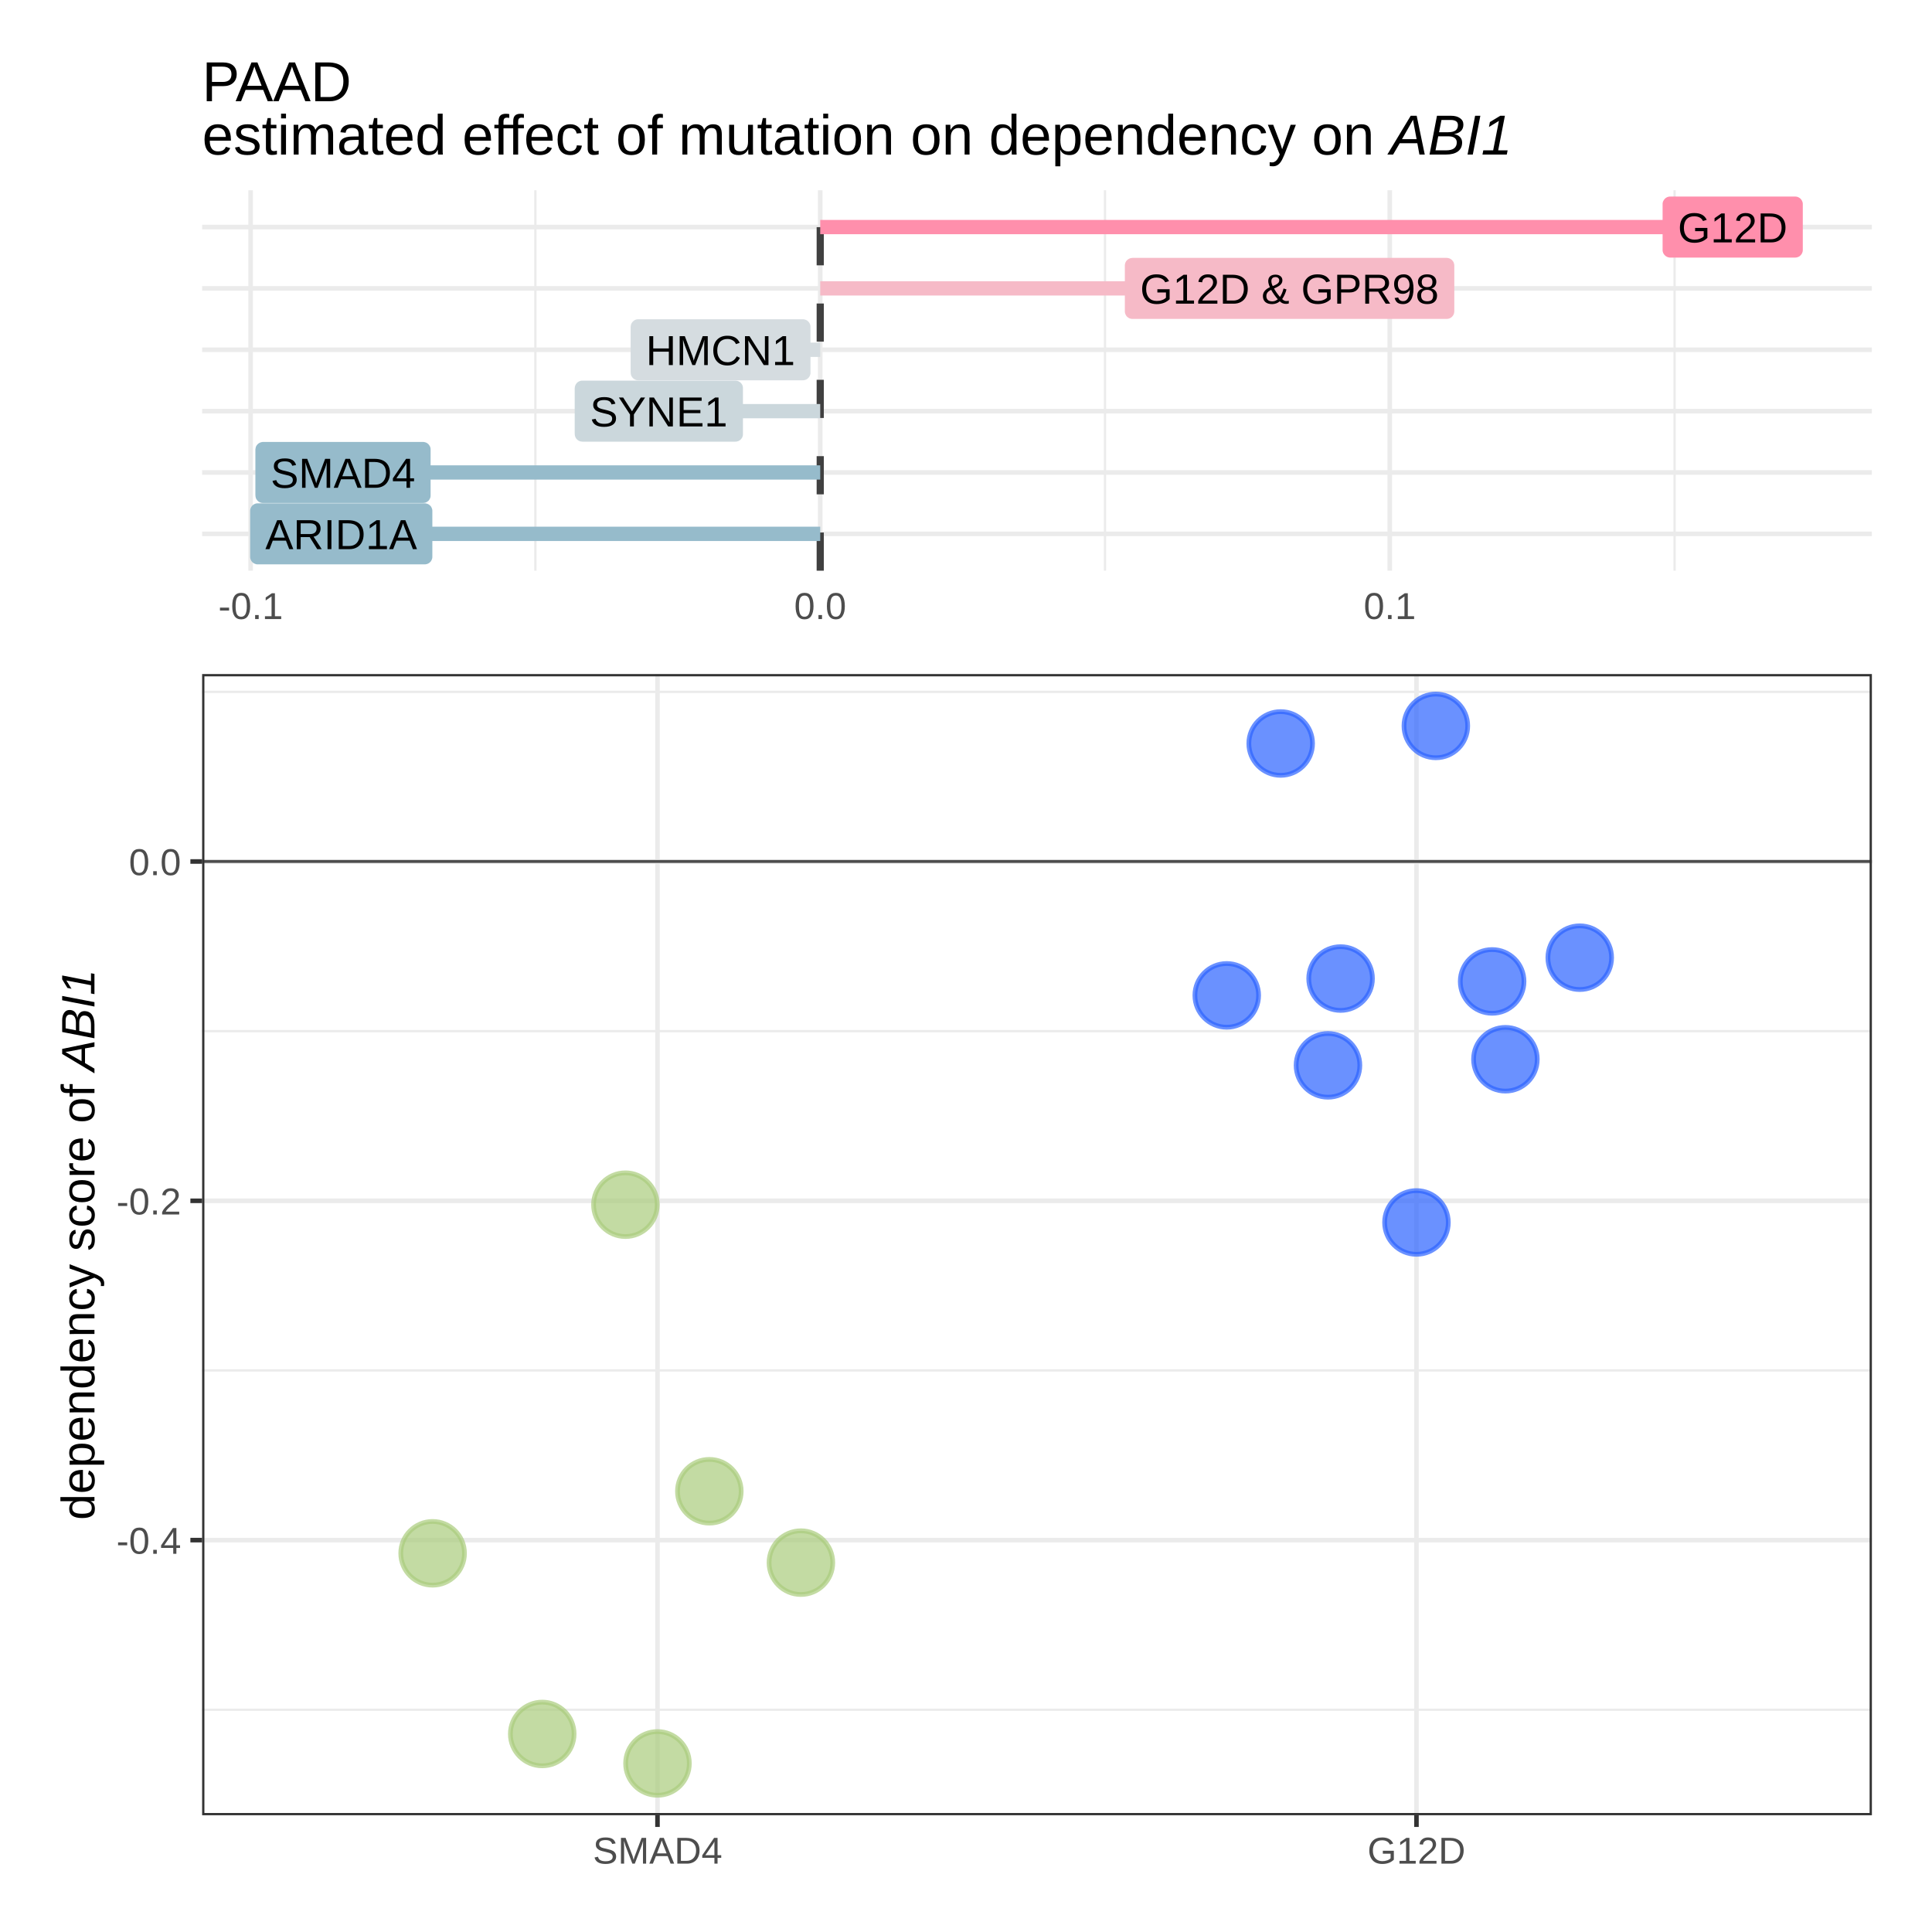
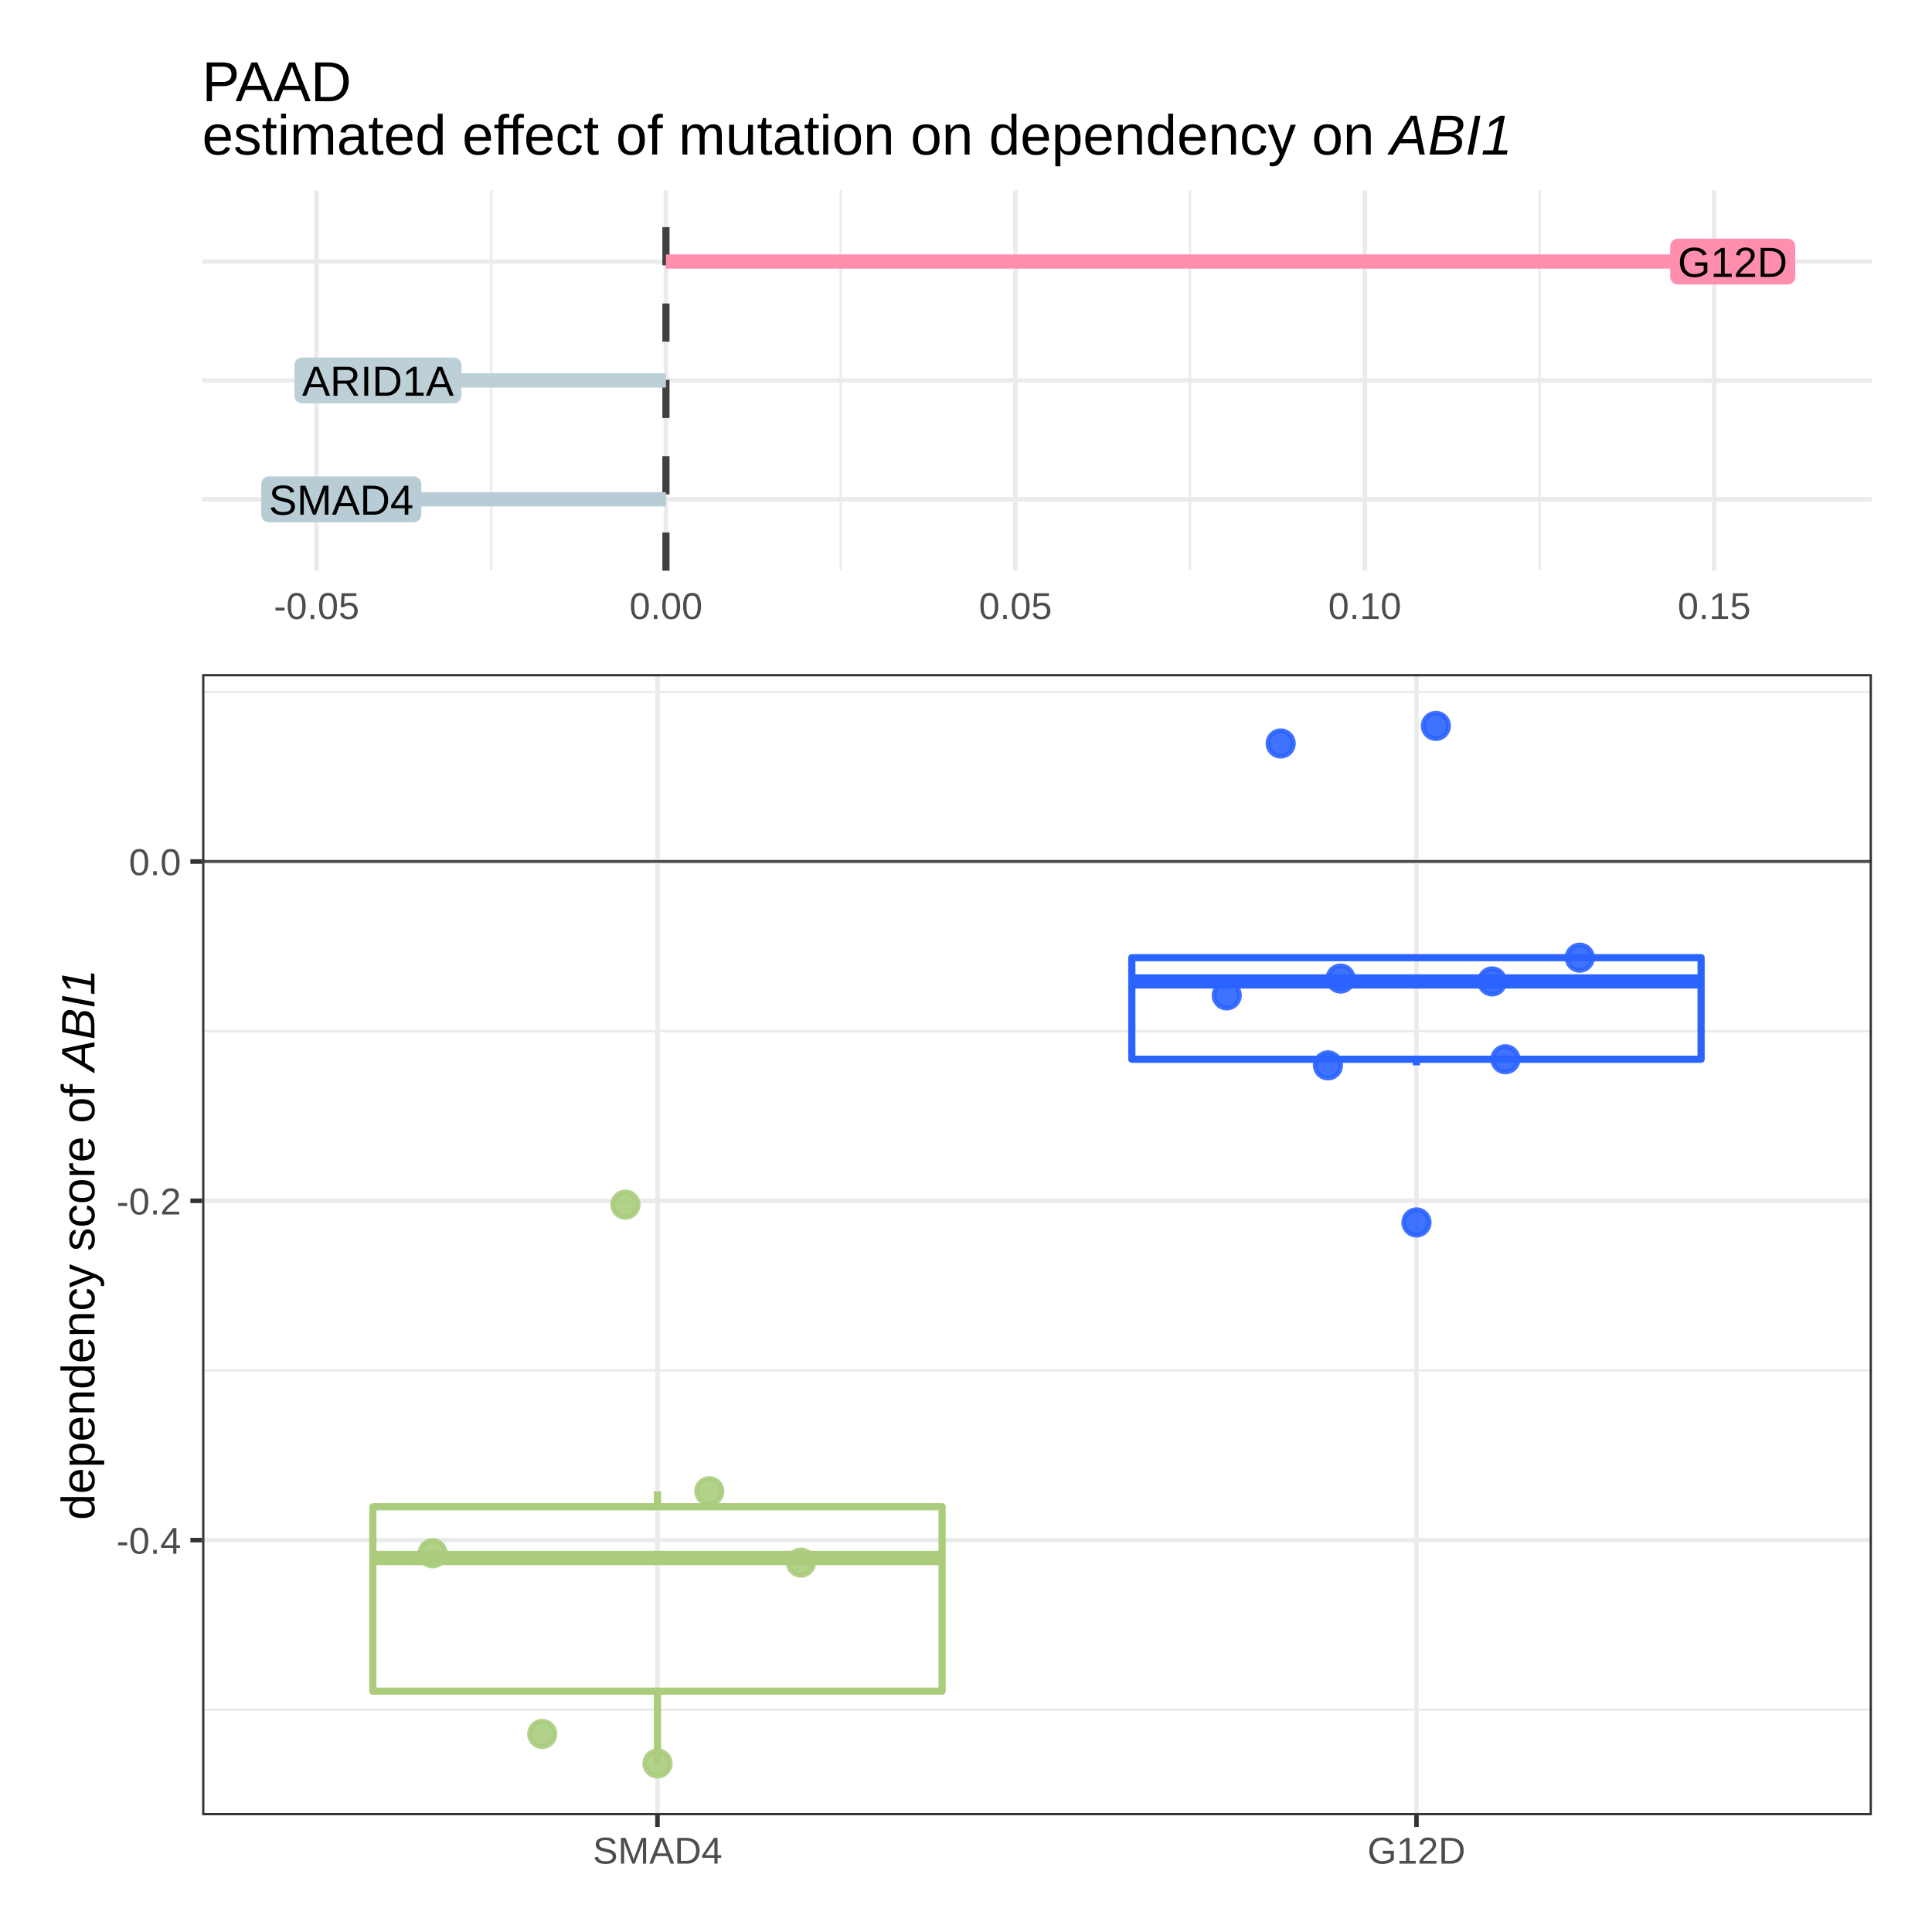
<svg xmlns="http://www.w3.org/2000/svg" viewBox="0 0 288.00 288.00">
  <defs>
    <style type="text/css">
    line, polyline, polygon, path, rect, circle {
      fill: none;
      stroke: #000000;
      stroke-linecap: round;
      stroke-linejoin: round;
      stroke-miterlimit: 10.00;
    }
  </style>
  </defs>
  <rect width="100%" height="100%" style="stroke: none; fill: #FFFFFF;" />
  <rect x="0.00" y="0.00" width="288.00" height="288.00" style="stroke-width: 1.07; stroke: #FFFFFF; fill: #FFFFFF;" />
  <defs>
    <clipPath id="cpNS40OHwyODIuNTJ8OTYuOTl8NS40OA==">
      <rect x="5.48" y="5.48" width="277.04" height="91.51" />
    </clipPath>
  </defs>
  <defs>
    <clipPath id="cpMC4wMHwyODguMDB8Mjg4LjAwfDAuMDA=">
      <rect x="0.00" y="0.00" width="288.00" height="288.00" />
    </clipPath>
  </defs>
  <defs>
    <clipPath id="cpMzAuMTN8Mjc5LjAzfDg1LjA3fDI4LjM2">
      <rect x="30.13" y="28.36" width="248.91" height="56.71" />
    </clipPath>
  </defs>
-   <polyline points="79.81,85.07 79.81,28.36 " style="stroke-width: 0.34; stroke: #EBEBEB; stroke-linecap: butt;" clip-path="url(#cpMzAuMTN8Mjc5LjAzfDg1LjA3fDI4LjM2)" />
-   <polyline points="164.72,85.07 164.72,28.36 " style="stroke-width: 0.34; stroke: #EBEBEB; stroke-linecap: butt;" clip-path="url(#cpMzAuMTN8Mjc5LjAzfDg1LjA3fDI4LjM2)" />
-   <polyline points="249.63,85.07 249.63,28.36 " style="stroke-width: 0.34; stroke: #EBEBEB; stroke-linecap: butt;" clip-path="url(#cpMzAuMTN8Mjc5LjAzfDg1LjA3fDI4LjM2)" />
-   <polyline points="30.13,79.58 279.03,79.58 " style="stroke-width: 0.68; stroke: #EBEBEB; stroke-linecap: butt;" clip-path="url(#cpMzAuMTN8Mjc5LjAzfDg1LjA3fDI4LjM2)" />
-   <polyline points="30.13,70.43 279.03,70.43 " style="stroke-width: 0.68; stroke: #EBEBEB; stroke-linecap: butt;" clip-path="url(#cpMzAuMTN8Mjc5LjAzfDg1LjA3fDI4LjM2)" />
-   <polyline points="30.13,61.29 279.03,61.29 " style="stroke-width: 0.68; stroke: #EBEBEB; stroke-linecap: butt;" clip-path="url(#cpMzAuMTN8Mjc5LjAzfDg1LjA3fDI4LjM2)" />
-   <polyline points="30.13,52.14 279.03,52.14 " style="stroke-width: 0.68; stroke: #EBEBEB; stroke-linecap: butt;" clip-path="url(#cpMzAuMTN8Mjc5LjAzfDg1LjA3fDI4LjM2)" />
-   <polyline points="30.13,42.99 279.03,42.99 " style="stroke-width: 0.68; stroke: #EBEBEB; stroke-linecap: butt;" clip-path="url(#cpMzAuMTN8Mjc5LjAzfDg1LjA3fDI4LjM2)" />
-   <polyline points="30.13,33.85 279.03,33.85 " style="stroke-width: 0.68; stroke: #EBEBEB; stroke-linecap: butt;" clip-path="url(#cpMzAuMTN8Mjc5LjAzfDg1LjA3fDI4LjM2)" />
-   <polyline points="37.36,85.07 37.36,28.36 " style="stroke-width: 0.68; stroke: #EBEBEB; stroke-linecap: butt;" clip-path="url(#cpMzAuMTN8Mjc5LjAzfDg1LjA3fDI4LjM2)" />
-   <polyline points="122.27,85.07 122.27,28.36 " style="stroke-width: 0.68; stroke: #EBEBEB; stroke-linecap: butt;" clip-path="url(#cpMzAuMTN8Mjc5LjAzfDg1LjA3fDI4LjM2)" />
-   <polyline points="207.17,85.07 207.17,28.36 " style="stroke-width: 0.68; stroke: #EBEBEB; stroke-linecap: butt;" clip-path="url(#cpMzAuMTN8Mjc5LjAzfDg1LjA3fDI4LjM2)" />
-   <line x1="122.27" y1="85.07" x2="122.27" y2="28.36" style="stroke-width: 1.07; stroke: #404040; stroke-dasharray: 5.69,5.69; stroke-linecap: butt;" clip-path="url(#cpMzAuMTN8Mjc5LjAzfDg1LjA3fDI4LjM2)" />
-   <line x1="258.29" y1="33.85" x2="122.27" y2="33.85" style="stroke-width: 2.13; stroke: #FF8FAC; stroke-linecap: butt;" clip-path="url(#cpMzAuMTN8Mjc5LjAzfDg1LjA3fDI4LjM2)" />
-   <line x1="98.21" y1="61.29" x2="122.27" y2="61.29" style="stroke-width: 2.13; stroke: #CBD7DC; stroke-linecap: butt;" clip-path="url(#cpMzAuMTN8Mjc5LjAzfDg1LjA3fDI4LjM2)" />
-   <line x1="107.42" y1="52.14" x2="122.27" y2="52.14" style="stroke-width: 2.13; stroke: #D5DCE0; stroke-linecap: butt;" clip-path="url(#cpMzAuMTN8Mjc5LjAzfDg1LjA3fDI4LjM2)" />
-   <line x1="192.23" y1="42.99" x2="122.27" y2="42.99" style="stroke-width: 2.13; stroke: #F6BAC7; stroke-linecap: butt;" clip-path="url(#cpMzAuMTN8Mjc5LjAzfDg1LjA3fDI4LjM2)" />
-   <line x1="50.87" y1="79.58" x2="122.27" y2="79.58" style="stroke-width: 2.13; stroke: #96BBCB; stroke-linecap: butt;" clip-path="url(#cpMzAuMTN8Mjc5LjAzfDg1LjA3fDI4LjM2)" />
-   <line x1="51.13" y1="70.43" x2="122.27" y2="70.43" style="stroke-width: 2.13; stroke: #96BBCB; stroke-linecap: butt;" clip-path="url(#cpMzAuMTN8Mjc5LjAzfDg1LjA3fDI4LjM2)" />
-   <polygon points="248.97,38.40 267.61,38.40 267.56,38.40 267.74,38.39 267.92,38.35 268.09,38.29 268.25,38.20 268.39,38.08 268.51,37.94 268.61,37.79 268.68,37.62 268.73,37.44 268.74,37.26 268.74,37.26 268.74,30.43 268.74,30.43 268.73,30.25 268.68,30.07 268.61,29.91 268.51,29.75 268.39,29.61 268.25,29.50 268.09,29.41 267.92,29.34 267.74,29.31 267.61,29.30 248.97,29.30 249.11,29.31 248.93,29.30 248.75,29.32 248.57,29.37 248.41,29.45 248.26,29.55 248.13,29.68 248.02,29.83 247.93,29.99 247.87,30.16 247.84,30.34 247.84,30.43 247.84,37.26 247.84,37.17 247.84,37.35 247.87,37.53 247.93,37.71 248.02,37.87 248.13,38.01 248.26,38.14 248.41,38.24 248.57,38.32 248.75,38.37 248.93,38.40 " style="stroke-width: 0.00; stroke: none; fill: #FF8FAC;" clip-path="url(#cpMzAuMTN8Mjc5LjAzfDg1LjA3fDI4LjM2)" />
+   <polyline points="73.23,85.07 73.23,28.36 " style="stroke-width: 0.34; stroke: #EBEBEB; stroke-linecap: butt;" clip-path="url(#cpMzAuMTN8Mjc5LjAzfDg1LjA3fDI4LjM2)" />
+   <polyline points="125.31,85.07 125.31,28.36 " style="stroke-width: 0.34; stroke: #EBEBEB; stroke-linecap: butt;" clip-path="url(#cpMzAuMTN8Mjc5LjAzfDg1LjA3fDI4LjM2)" />
+   <polyline points="177.40,85.07 177.40,28.36 " style="stroke-width: 0.34; stroke: #EBEBEB; stroke-linecap: butt;" clip-path="url(#cpMzAuMTN8Mjc5LjAzfDg1LjA3fDI4LjM2)" />
+   <polyline points="229.49,85.07 229.49,28.36 " style="stroke-width: 0.34; stroke: #EBEBEB; stroke-linecap: butt;" clip-path="url(#cpMzAuMTN8Mjc5LjAzfDg1LjA3fDI4LjM2)" />
+   <polyline points="30.13,74.43 279.03,74.43 " style="stroke-width: 0.68; stroke: #EBEBEB; stroke-linecap: butt;" clip-path="url(#cpMzAuMTN8Mjc5LjAzfDg1LjA3fDI4LjM2)" />
+   <polyline points="30.13,56.71 279.03,56.71 " style="stroke-width: 0.68; stroke: #EBEBEB; stroke-linecap: butt;" clip-path="url(#cpMzAuMTN8Mjc5LjAzfDg1LjA3fDI4LjM2)" />
+   <polyline points="30.13,38.99 279.03,38.99 " style="stroke-width: 0.68; stroke: #EBEBEB; stroke-linecap: butt;" clip-path="url(#cpMzAuMTN8Mjc5LjAzfDg1LjA3fDI4LjM2)" />
+   <polyline points="47.18,85.07 47.18,28.36 " style="stroke-width: 0.68; stroke: #EBEBEB; stroke-linecap: butt;" clip-path="url(#cpMzAuMTN8Mjc5LjAzfDg1LjA3fDI4LjM2)" />
+   <polyline points="99.27,85.07 99.27,28.36 " style="stroke-width: 0.68; stroke: #EBEBEB; stroke-linecap: butt;" clip-path="url(#cpMzAuMTN8Mjc5LjAzfDg1LjA3fDI4LjM2)" />
+   <polyline points="151.36,85.07 151.36,28.36 " style="stroke-width: 0.68; stroke: #EBEBEB; stroke-linecap: butt;" clip-path="url(#cpMzAuMTN8Mjc5LjAzfDg1LjA3fDI4LjM2)" />
+   <polyline points="203.45,85.07 203.45,28.36 " style="stroke-width: 0.68; stroke: #EBEBEB; stroke-linecap: butt;" clip-path="url(#cpMzAuMTN8Mjc5LjAzfDg1LjA3fDI4LjM2)" />
+   <polyline points="255.53,85.07 255.53,28.36 " style="stroke-width: 0.68; stroke: #EBEBEB; stroke-linecap: butt;" clip-path="url(#cpMzAuMTN8Mjc5LjAzfDg1LjA3fDI4LjM2)" />
+   <line x1="99.27" y1="85.07" x2="99.27" y2="28.36" style="stroke-width: 1.07; stroke: #404040; stroke-dasharray: 5.69,5.69; stroke-linecap: butt;" clip-path="url(#cpMzAuMTN8Mjc5LjAzfDg1LjA3fDI4LjM2)" />
+   <line x1="258.29" y1="38.99" x2="99.27" y2="38.99" style="stroke-width: 2.13; stroke: #FF8FAC; stroke-linecap: butt;" clip-path="url(#cpMzAuMTN8Mjc5LjAzfDg1LjA3fDI4LjM2)" />
+   <line x1="56.34" y1="56.71" x2="99.27" y2="56.71" style="stroke-width: 2.13; stroke: #BDCFD7; stroke-linecap: butt;" clip-path="url(#cpMzAuMTN8Mjc5LjAzfDg1LjA3fDI4LjM2)" />
+   <line x1="50.87" y1="74.43" x2="99.27" y2="74.43" style="stroke-width: 2.13; stroke: #B8CCD6; stroke-linecap: butt;" clip-path="url(#cpMzAuMTN8Mjc5LjAzfDg1LjA3fDI4LjM2)" />
+   <polygon points="250.11,42.41 266.47,42.41 266.43,42.41 266.61,42.40 266.79,42.36 266.96,42.30 267.12,42.21 267.26,42.09 267.38,41.95 267.48,41.80 267.55,41.63 267.59,41.46 267.61,41.27 267.61,41.27 267.61,36.71 267.61,36.71 267.59,36.53 267.55,36.35 267.48,36.18 267.38,36.03 267.26,35.89 267.12,35.78 266.96,35.69 266.79,35.62 266.61,35.59 266.47,35.58 250.11,35.58 250.25,35.59 250.06,35.58 249.88,35.60 249.71,35.65 249.54,35.73 249.39,35.83 249.26,35.96 249.15,36.10 249.07,36.27 249.01,36.44 248.98,36.62 248.97,36.71 248.97,41.27 248.98,41.18 248.98,41.36 249.01,41.54 249.07,41.72 249.15,41.88 249.26,42.03 249.39,42.15 249.54,42.26 249.71,42.33 249.88,42.38 250.06,42.41 " style="stroke-width: 0.00; stroke: none; fill: #FF8FAC;" clip-path="url(#cpMzAuMTN8Mjc5LjAzfDg1LjA3fDI4LjM2)" />
  <g clip-path="url(#cpMzAuMTN8Mjc5LjAzfDg1LjA3fDI4LjM2)">
-     <text x="250.11" y="36.13" style="font-size: 6.26px; font-family: Arial;" textLength="16.37px" lengthAdjust="spacingAndGlyphs">G12D</text>
+     <text x="250.11" y="41.27" style="font-size: 6.26px; font-family: Arial;" textLength="16.37px" lengthAdjust="spacingAndGlyphs">G12D</text>
  </g>
-   <polygon points="86.81,65.84 109.62,65.84 109.58,65.83 109.76,65.83 109.94,65.79 110.11,65.73 110.27,65.63 110.41,65.52 110.53,65.38 110.63,65.23 110.70,65.06 110.74,64.88 110.75,64.70 110.75,64.70 110.75,57.87 110.75,57.87 110.74,57.69 110.70,57.51 110.63,57.34 110.53,57.19 110.41,57.05 110.27,56.94 110.11,56.85 109.94,56.78 109.76,56.75 109.62,56.74 86.81,56.74 86.94,56.75 86.76,56.74 86.58,56.76 86.41,56.81 86.24,56.89 86.09,56.99 85.96,57.12 85.85,57.27 85.77,57.43 85.71,57.60 85.68,57.78 85.67,57.87 85.67,64.70 85.68,64.61 85.68,64.79 85.71,64.97 85.77,65.15 85.85,65.31 85.96,65.45 86.09,65.58 86.24,65.68 86.41,65.76 86.58,65.81 86.76,65.83 " style="stroke-width: 0.00; stroke: none; fill: #CBD7DC;" clip-path="url(#cpMzAuMTN8Mjc5LjAzfDg1LjA3fDI4LjM2)" />
+   <polygon points="45.03,60.13 67.66,60.13 67.61,60.13 67.80,60.12 67.97,60.08 68.15,60.02 68.30,59.93 68.44,59.81 68.57,59.68 68.66,59.52 68.73,59.35 68.78,59.18 68.79,58.99 68.79,58.99 68.79,54.43 68.79,54.43 68.78,54.25 68.73,54.07 68.66,53.91 68.57,53.75 68.44,53.61 68.30,53.50 68.15,53.41 67.97,53.34 67.80,53.31 67.66,53.30 45.03,53.30 45.16,53.31 44.98,53.30 44.80,53.32 44.63,53.37 44.46,53.45 44.31,53.55 44.18,53.68 44.07,53.83 43.98,53.99 43.93,54.16 43.90,54.34 43.89,54.43 43.89,58.99 43.90,58.90 43.90,59.09 43.93,59.27 43.98,59.44 44.07,59.60 44.18,59.75 44.31,59.87 44.46,59.98 44.63,60.05 44.80,60.11 44.98,60.13 " style="stroke-width: 0.00; stroke: none; fill: #BDCFD7;" clip-path="url(#cpMzAuMTN8Mjc5LjAzfDg1LjA3fDI4LjM2)" />
  <g clip-path="url(#cpMzAuMTN8Mjc5LjAzfDg1LjA3fDI4LjM2)">
-     <text x="87.94" y="63.57" style="font-size: 6.26px; font-family: Arial;" textLength="20.55px" lengthAdjust="spacingAndGlyphs">SYNE1</text>
+     <text x="45.03" y="58.99" style="font-size: 6.26px; font-family: Arial;" textLength="22.63px" lengthAdjust="spacingAndGlyphs">ARID1A</text>
  </g>
-   <polygon points="95.15,56.69 119.69,56.69 119.64,56.69 119.83,56.68 120.00,56.64 120.17,56.58 120.33,56.49 120.47,56.37 120.59,56.24 120.69,56.08 120.76,55.91 120.81,55.74 120.82,55.56 120.82,55.56 120.82,48.73 120.82,48.73 120.81,48.54 120.76,48.37 120.69,48.20 120.59,48.04 120.47,47.91 120.33,47.79 120.17,47.70 120.00,47.64 119.83,47.60 119.69,47.59 95.15,47.59 95.28,47.60 95.10,47.59 94.92,47.61 94.74,47.66 94.58,47.74 94.43,47.85 94.30,47.97 94.19,48.12 94.10,48.28 94.05,48.45 94.02,48.63 94.01,48.73 94.01,55.56 94.02,55.46 94.02,55.65 94.05,55.83 94.10,56.00 94.19,56.16 94.30,56.31 94.43,56.43 94.58,56.54 94.74,56.62 94.92,56.67 95.10,56.69 " style="stroke-width: 0.00; stroke: none; fill: #D5DCE0;" clip-path="url(#cpMzAuMTN8Mjc5LjAzfDg1LjA3fDI4LjM2)" />
+   <polygon points="40.08,77.85 61.66,77.85 61.62,77.85 61.80,77.84 61.98,77.80 62.15,77.74 62.31,77.65 62.45,77.53 62.57,77.40 62.67,77.24 62.74,77.07 62.78,76.90 62.80,76.72 62.80,76.72 62.80,72.15 62.80,72.15 62.78,71.97 62.74,71.79 62.67,71.63 62.57,71.47 62.45,71.34 62.31,71.22 62.15,71.13 61.98,71.06 61.80,71.03 61.66,71.02 40.08,71.02 40.21,71.03 40.03,71.02 39.85,71.04 39.67,71.09 39.51,71.17 39.36,71.27 39.23,71.40 39.12,71.55 39.03,71.71 38.98,71.88 38.95,72.06 38.94,72.15 38.94,76.72 38.95,76.62 38.95,76.81 38.98,76.99 39.03,77.16 39.12,77.32 39.23,77.47 39.36,77.59 39.51,77.70 39.67,77.78 39.85,77.83 40.03,77.85 " style="stroke-width: 0.00; stroke: none; fill: #B8CCD6;" clip-path="url(#cpMzAuMTN8Mjc5LjAzfDg1LjA3fDI4LjM2)" />
  <g clip-path="url(#cpMzAuMTN8Mjc5LjAzfDg1LjA3fDI4LjM2)">
-     <text x="96.28" y="54.42" style="font-size: 6.26px; font-family: Arial;" textLength="22.27px" lengthAdjust="spacingAndGlyphs">HMCN1</text>
-   </g>
-   <polygon points="168.81,47.54 215.65,47.54 215.61,47.54 215.79,47.53 215.97,47.50 216.14,47.43 216.30,47.34 216.44,47.23 216.56,47.09 216.66,46.94 216.73,46.77 216.77,46.59 216.79,46.41 216.79,46.41 216.79,39.58 216.79,39.58 216.77,39.40 216.73,39.22 216.66,39.05 216.56,38.90 216.44,38.76 216.30,38.65 216.14,38.55 215.97,38.49 215.79,38.45 215.65,38.44 168.81,38.44 168.95,38.45 168.77,38.45 168.59,38.47 168.41,38.52 168.25,38.60 168.10,38.70 167.96,38.83 167.85,38.97 167.77,39.13 167.71,39.31 167.68,39.49 167.68,39.58 167.68,46.41 167.68,46.32 167.68,46.50 167.71,46.68 167.77,46.85 167.85,47.01 167.96,47.16 168.10,47.29 168.25,47.39 168.41,47.47 168.59,47.52 168.77,47.54 " style="stroke-width: 0.00; stroke: none; fill: #F6BAC7;" clip-path="url(#cpMzAuMTN8Mjc5LjAzfDg1LjA3fDI4LjM2)" />
-   <g clip-path="url(#cpMzAuMTN8Mjc5LjAzfDg1LjA3fDI4LjM2)">
-     <text x="169.95" y="45.27" style="font-size: 6.26px; font-family: Arial;" textLength="44.57px" lengthAdjust="spacingAndGlyphs">G12D &amp; GPR98</text>
-   </g>
-   <polygon points="38.42,84.13 63.32,84.13 63.27,84.13 63.46,84.12 63.63,84.08 63.80,84.02 63.96,83.93 64.10,83.81 64.23,83.68 64.32,83.52 64.39,83.35 64.44,83.18 64.45,82.99 64.45,82.99 64.45,76.16 64.45,76.16 64.44,75.98 64.39,75.81 64.32,75.64 64.23,75.48 64.10,75.35 63.96,75.23 63.80,75.14 63.63,75.08 63.46,75.04 63.32,75.03 38.42,75.03 38.56,75.04 38.37,75.03 38.19,75.05 38.02,75.10 37.85,75.18 37.70,75.29 37.57,75.41 37.46,75.56 37.38,75.72 37.32,75.89 37.29,76.07 37.29,76.16 37.29,82.99 37.29,82.90 37.29,83.09 37.32,83.27 37.38,83.44 37.46,83.60 37.57,83.75 37.70,83.87 37.85,83.98 38.02,84.05 38.19,84.11 38.37,84.13 " style="stroke-width: 0.00; stroke: none; fill: #96BBCB;" clip-path="url(#cpMzAuMTN8Mjc5LjAzfDg1LjA3fDI4LjM2)" />
-   <g clip-path="url(#cpMzAuMTN8Mjc5LjAzfDg1LjA3fDI4LjM2)">
-     <text x="39.55" y="81.86" style="font-size: 6.26px; font-family: Arial;" textLength="22.63px" lengthAdjust="spacingAndGlyphs">ARID1A</text>
-   </g>
-   <polygon points="39.21,74.98 63.06,74.98 63.01,74.98 63.20,74.97 63.38,74.94 63.55,74.87 63.70,74.78 63.85,74.67 63.97,74.53 64.06,74.37 64.14,74.21 64.18,74.03 64.19,73.85 64.19,73.85 64.19,67.02 64.19,67.02 64.18,66.84 64.14,66.66 64.06,66.49 63.97,66.34 63.85,66.20 63.70,66.08 63.55,65.99 63.38,65.93 63.20,65.89 63.06,65.88 39.21,65.88 39.34,65.89 39.16,65.88 38.98,65.91 38.81,65.96 38.64,66.04 38.49,66.14 38.36,66.27 38.25,66.41 38.16,66.57 38.11,66.75 38.08,66.93 38.07,67.02 38.07,73.85 38.08,73.76 38.08,73.94 38.11,74.12 38.16,74.29 38.25,74.45 38.36,74.60 38.49,74.73 38.64,74.83 38.81,74.91 38.98,74.96 39.16,74.98 " style="stroke-width: 0.00; stroke: none; fill: #96BBCB;" clip-path="url(#cpMzAuMTN8Mjc5LjAzfDg1LjA3fDI4LjM2)" />
-   <g clip-path="url(#cpMzAuMTN8Mjc5LjAzfDg1LjA3fDI4LjM2)">
-     <text x="40.34" y="72.71" style="font-size: 6.26px; font-family: Arial;" textLength="21.59px" lengthAdjust="spacingAndGlyphs">SMAD4</text>
+     <text x="40.08" y="76.72" style="font-size: 6.26px; font-family: Arial;" textLength="21.59px" lengthAdjust="spacingAndGlyphs">SMAD4</text>
  </g>
  <defs>
    <clipPath id="cpMC4wMHwyODguMDB8Mjg4LjAwfDAuMDA=">
      <rect x="0.00" y="0.00" width="288.00" height="288.00" />
    </clipPath>
  </defs>
  <g clip-path="url(#cpMC4wMHwyODguMDB8Mjg4LjAwfDAuMDA=)">
-     <text x="32.54" y="92.28" style="font-size: 5.60px; fill: #4D4D4D; font-family: Arial;" textLength="9.64px" lengthAdjust="spacingAndGlyphs">-0.1</text>
+     <text x="40.81" y="92.28" style="font-size: 5.60px; fill: #4D4D4D; font-family: Arial;" textLength="12.75px" lengthAdjust="spacingAndGlyphs">-0.05</text>
  </g>
  <g clip-path="url(#cpMC4wMHwyODguMDB8Mjg4LjAwfDAuMDA=)">
-     <text x="118.38" y="92.28" style="font-size: 5.60px; fill: #4D4D4D; font-family: Arial;" textLength="7.78px" lengthAdjust="spacingAndGlyphs">0.0</text>
+     <text x="93.83" y="92.28" style="font-size: 5.60px; fill: #4D4D4D; font-family: Arial;" textLength="10.89px" lengthAdjust="spacingAndGlyphs">0.00</text>
  </g>
  <g clip-path="url(#cpMC4wMHwyODguMDB8Mjg4LjAwfDAuMDA=)">
-     <text x="203.28" y="92.28" style="font-size: 5.60px; fill: #4D4D4D; font-family: Arial;" textLength="7.78px" lengthAdjust="spacingAndGlyphs">0.1</text>
+     <text x="145.92" y="92.28" style="font-size: 5.60px; fill: #4D4D4D; font-family: Arial;" textLength="10.89px" lengthAdjust="spacingAndGlyphs">0.05</text>
+   </g>
+   <g clip-path="url(#cpMC4wMHwyODguMDB8Mjg4LjAwfDAuMDA=)">
+     <text x="198.00" y="92.28" style="font-size: 5.60px; fill: #4D4D4D; font-family: Arial;" textLength="10.89px" lengthAdjust="spacingAndGlyphs">0.10</text>
+   </g>
+   <g clip-path="url(#cpMC4wMHwyODguMDB8Mjg4LjAwfDAuMDA=)">
+     <text x="250.09" y="92.28" style="font-size: 5.60px; fill: #4D4D4D; font-family: Arial;" textLength="10.89px" lengthAdjust="spacingAndGlyphs">0.15</text>
  </g>
  <g clip-path="url(#cpMC4wMHwyODguMDB8Mjg4LjAwfDAuMDA=)">
    <text x="30.13" y="15.09" style="font-size: 8.40px; font-family: Arial;" textLength="22.89px" lengthAdjust="spacingAndGlyphs">PAAD</text>
  </g>
  <g clip-path="url(#cpMC4wMHwyODguMDB8Mjg4LjAwfDAuMDA=)">
    <text x="30.13" y="23.04" style="font-size: 8.40px; font-family: Arial;" textLength="36.44px" lengthAdjust="spacingAndGlyphs">estimated</text>
  </g>
  <g clip-path="url(#cpMC4wMHwyODguMDB8Mjg4LjAwfDAuMDA=)">
    <text x="68.90" y="23.04" style="font-size: 8.40px; font-family: Arial;" textLength="20.56px" lengthAdjust="spacingAndGlyphs">effect</text>
  </g>
  <g clip-path="url(#cpMC4wMHwyODguMDB8Mjg4LjAwfDAuMDA=)">
    <text x="91.80" y="23.04" style="font-size: 8.40px; font-family: Arial;" textLength="7.01px" lengthAdjust="spacingAndGlyphs">of</text>
  </g>
  <g clip-path="url(#cpMC4wMHwyODguMDB8Mjg4LjAwfDAuMDA=)">
    <text x="101.15" y="23.04" style="font-size: 8.40px; font-family: Arial;" textLength="32.24px" lengthAdjust="spacingAndGlyphs">mutation</text>
  </g>
  <g clip-path="url(#cpMC4wMHwyODguMDB8Mjg4LjAwfDAuMDA=)">
    <text x="135.73" y="23.04" style="font-size: 8.40px; font-family: Arial;" textLength="9.35px" lengthAdjust="spacingAndGlyphs">on</text>
  </g>
  <g clip-path="url(#cpMC4wMHwyODguMDB8Mjg4LjAwfDAuMDA=)">
    <text x="147.41" y="23.04" style="font-size: 8.40px; font-family: Arial;" textLength="45.80px" lengthAdjust="spacingAndGlyphs">dependency</text>
  </g>
  <g clip-path="url(#cpMC4wMHwyODguMDB8Mjg4LjAwfDAuMDA=)">
    <text x="195.54" y="23.04" style="font-size: 8.40px; font-family: Arial;" textLength="9.35px" lengthAdjust="spacingAndGlyphs">on</text>
  </g>
  <g clip-path="url(#cpMC4wMHwyODguMDB8Mjg4LjAwfDAuMDA=)">
    <text x="207.23" y="23.04" style="font-size: 8.40px; font-style: italic; font-family: Arial;" textLength="18.22px" lengthAdjust="spacingAndGlyphs">ABI1</text>
  </g>
  <defs>
    <clipPath id="cpNS40OHwyODIuNTJ8MjgyLjUyfDk2Ljk5">
      <rect x="5.48" y="96.99" width="277.04" height="185.53" />
    </clipPath>
  </defs>
  <rect x="5.48" y="96.99" width="277.04" height="185.53" style="stroke-width: 0.68; stroke: #FFFFFF; fill: #FFFFFF;" clip-path="url(#cpNS40OHwyODIuNTJ8MjgyLjUyfDk2Ljk5)" />
  <defs>
    <clipPath id="cpMC4wMHwyODguMDB8Mjg4LjAwfDAuMDA=">
      <rect x="0.00" y="0.00" width="288.00" height="288.00" />
    </clipPath>
  </defs>
  <defs>
    <clipPath id="cpMzAuMTN8Mjc5LjAzfDI3MC42MHwxMDAuNDg=">
      <rect x="30.13" y="100.48" width="248.91" height="170.12" />
    </clipPath>
  </defs>
  <rect x="30.13" y="100.48" width="248.91" height="170.12" style="stroke-width: 0.68; stroke: none; fill: #FFFFFF;" clip-path="url(#cpMzAuMTN8Mjc5LjAzfDI3MC42MHwxMDAuNDg=)" />
  <polyline points="30.13,254.87 279.03,254.87 " style="stroke-width: 0.34; stroke: #EBEBEB; stroke-linecap: butt;" clip-path="url(#cpMzAuMTN8Mjc5LjAzfDI3MC42MHwxMDAuNDg=)" />
  <polyline points="30.13,204.29 279.03,204.29 " style="stroke-width: 0.34; stroke: #EBEBEB; stroke-linecap: butt;" clip-path="url(#cpMzAuMTN8Mjc5LjAzfDI3MC42MHwxMDAuNDg=)" />
  <polyline points="30.13,153.71 279.03,153.71 " style="stroke-width: 0.34; stroke: #EBEBEB; stroke-linecap: butt;" clip-path="url(#cpMzAuMTN8Mjc5LjAzfDI3MC42MHwxMDAuNDg=)" />
  <polyline points="30.13,103.13 279.03,103.13 " style="stroke-width: 0.34; stroke: #EBEBEB; stroke-linecap: butt;" clip-path="url(#cpMzAuMTN8Mjc5LjAzfDI3MC42MHwxMDAuNDg=)" />
  <polyline points="30.13,229.58 279.03,229.58 " style="stroke-width: 0.68; stroke: #EBEBEB; stroke-linecap: butt;" clip-path="url(#cpMzAuMTN8Mjc5LjAzfDI3MC42MHwxMDAuNDg=)" />
  <polyline points="30.13,179.00 279.03,179.00 " style="stroke-width: 0.68; stroke: #EBEBEB; stroke-linecap: butt;" clip-path="url(#cpMzAuMTN8Mjc5LjAzfDI3MC42MHwxMDAuNDg=)" />
  <polyline points="30.13,128.42 279.03,128.42 " style="stroke-width: 0.68; stroke: #EBEBEB; stroke-linecap: butt;" clip-path="url(#cpMzAuMTN8Mjc5LjAzfDI3MC42MHwxMDAuNDg=)" />
  <polyline points="98.01,270.60 98.01,100.48 " style="stroke-width: 0.68; stroke: #EBEBEB; stroke-linecap: butt;" clip-path="url(#cpMzAuMTN8Mjc5LjAzfDI3MC42MHwxMDAuNDg=)" />
  <polyline points="211.15,270.60 211.15,100.48 " style="stroke-width: 0.68; stroke: #EBEBEB; stroke-linecap: butt;" clip-path="url(#cpMzAuMTN8Mjc5LjAzfDI3MC42MHwxMDAuNDg=)" />
  <line x1="30.13" y1="128.42" x2="279.03" y2="128.42" style="stroke-width: 0.43; stroke: #4D4D4D; stroke-linecap: butt;" clip-path="url(#cpMzAuMTN8Mjc5LjAzfDI3MC42MHwxMDAuNDg=)" />
-   <circle cx="211.15" cy="182.23" r="3.56pt" style="stroke-width: 0.71; stroke: #2B63FF; stroke-opacity: 0.70; fill: #2B63FF; fill-opacity: 0.70;" clip-path="url(#cpMzAuMTN8Mjc5LjAzfDI3MC42MHwxMDAuNDg=)" />
-   <circle cx="190.91" cy="110.83" r="3.56pt" style="stroke-width: 0.71; stroke: #2B63FF; stroke-opacity: 0.70; fill: #2B63FF; fill-opacity: 0.70;" clip-path="url(#cpMzAuMTN8Mjc5LjAzfDI3MC42MHwxMDAuNDg=)" />
-   <circle cx="197.96" cy="158.81" r="3.56pt" style="stroke-width: 0.71; stroke: #2B63FF; stroke-opacity: 0.70; fill: #2B63FF; fill-opacity: 0.70;" clip-path="url(#cpMzAuMTN8Mjc5LjAzfDI3MC42MHwxMDAuNDg=)" />
-   <circle cx="98.01" cy="262.87" r="3.56pt" style="stroke-width: 0.71; stroke: #AACC7C; stroke-opacity: 0.70; fill: #AACC7C; fill-opacity: 0.70;" clip-path="url(#cpMzAuMTN8Mjc5LjAzfDI3MC42MHwxMDAuNDg=)" />
-   <circle cx="182.87" cy="148.38" r="3.56pt" style="stroke-width: 0.71; stroke: #2B63FF; stroke-opacity: 0.70; fill: #2B63FF; fill-opacity: 0.70;" clip-path="url(#cpMzAuMTN8Mjc5LjAzfDI3MC42MHwxMDAuNDg=)" />
-   <circle cx="105.74" cy="222.30" r="3.56pt" style="stroke-width: 0.71; stroke: #AACC7C; stroke-opacity: 0.70; fill: #AACC7C; fill-opacity: 0.70;" clip-path="url(#cpMzAuMTN8Mjc5LjAzfDI3MC42MHwxMDAuNDg=)" />
-   <circle cx="80.83" cy="258.48" r="3.56pt" style="stroke-width: 0.71; stroke: #AACC7C; stroke-opacity: 0.70; fill: #AACC7C; fill-opacity: 0.70;" clip-path="url(#cpMzAuMTN8Mjc5LjAzfDI3MC42MHwxMDAuNDg=)" />
-   <circle cx="199.84" cy="145.87" r="3.56pt" style="stroke-width: 0.71; stroke: #2B63FF; stroke-opacity: 0.70; fill: #2B63FF; fill-opacity: 0.70;" clip-path="url(#cpMzAuMTN8Mjc5LjAzfDI3MC42MHwxMDAuNDg=)" />
-   <circle cx="93.23" cy="179.58" r="3.56pt" style="stroke-width: 0.71; stroke: #AACC7C; stroke-opacity: 0.70; fill: #AACC7C; fill-opacity: 0.70;" clip-path="url(#cpMzAuMTN8Mjc5LjAzfDI3MC42MHwxMDAuNDg=)" />
-   <circle cx="224.41" cy="157.90" r="3.56pt" style="stroke-width: 0.71; stroke: #2B63FF; stroke-opacity: 0.70; fill: #2B63FF; fill-opacity: 0.70;" clip-path="url(#cpMzAuMTN8Mjc5LjAzfDI3MC42MHwxMDAuNDg=)" />
-   <circle cx="119.39" cy="232.94" r="3.56pt" style="stroke-width: 0.71; stroke: #AACC7C; stroke-opacity: 0.70; fill: #AACC7C; fill-opacity: 0.70;" clip-path="url(#cpMzAuMTN8Mjc5LjAzfDI3MC42MHwxMDAuNDg=)" />
-   <circle cx="214.04" cy="108.21" r="3.56pt" style="stroke-width: 0.71; stroke: #2B63FF; stroke-opacity: 0.70; fill: #2B63FF; fill-opacity: 0.70;" clip-path="url(#cpMzAuMTN8Mjc5LjAzfDI3MC42MHwxMDAuNDg=)" />
-   <circle cx="222.43" cy="146.30" r="3.56pt" style="stroke-width: 0.71; stroke: #2B63FF; stroke-opacity: 0.70; fill: #2B63FF; fill-opacity: 0.70;" clip-path="url(#cpMzAuMTN8Mjc5LjAzfDI3MC42MHwxMDAuNDg=)" />
-   <circle cx="235.49" cy="142.76" r="3.56pt" style="stroke-width: 0.71; stroke: #2B63FF; stroke-opacity: 0.70; fill: #2B63FF; fill-opacity: 0.70;" clip-path="url(#cpMzAuMTN8Mjc5LjAzfDI3MC42MHwxMDAuNDg=)" />
-   <circle cx="64.49" cy="231.55" r="3.56pt" style="stroke-width: 0.71; stroke: #AACC7C; stroke-opacity: 0.70; fill: #AACC7C; fill-opacity: 0.70;" clip-path="url(#cpMzAuMTN8Mjc5LjAzfDI3MC42MHwxMDAuNDg=)" />
+   <line x1="98.01" y1="224.61" x2="98.01" y2="222.30" style="stroke-width: 1.07; stroke: #AACC7C; stroke-linecap: butt;" clip-path="url(#cpMzAuMTN8Mjc5LjAzfDI3MC42MHwxMDAuNDg=)" />
+   <line x1="98.01" y1="252.10" x2="98.01" y2="262.87" style="stroke-width: 1.07; stroke: #AACC7C; stroke-linecap: butt;" clip-path="url(#cpMzAuMTN8Mjc5LjAzfDI3MC42MHwxMDAuNDg=)" />
+   <polyline points="55.58,224.61 55.58,252.10 140.44,252.10 140.44,224.61 55.58,224.61 55.58,224.61 " style="stroke-width: 1.07; stroke: #AACC7C;" clip-path="url(#cpMzAuMTN8Mjc5LjAzfDI3MC42MHwxMDAuNDg=)" />
+   <line x1="55.58" y1="232.25" x2="140.44" y2="232.25" style="stroke-width: 2.13; stroke: #AACC7C; stroke-linecap: butt;" clip-path="url(#cpMzAuMTN8Mjc5LjAzfDI3MC42MHwxMDAuNDg=)" />
+   <line x1="211.15" y1="142.76" x2="211.15" y2="142.76" style="stroke-width: 1.07; stroke: #2B63FF; stroke-linecap: butt;" clip-path="url(#cpMzAuMTN8Mjc5LjAzfDI3MC42MHwxMDAuNDg=)" />
+   <line x1="211.15" y1="157.90" x2="211.15" y2="158.81" style="stroke-width: 1.07; stroke: #2B63FF; stroke-linecap: butt;" clip-path="url(#cpMzAuMTN8Mjc5LjAzfDI3MC42MHwxMDAuNDg=)" />
+   <polyline points="168.72,142.76 168.72,157.90 253.58,157.90 253.58,142.76 168.72,142.76 168.72,142.76 " style="stroke-width: 1.07; stroke: #2B63FF;" clip-path="url(#cpMzAuMTN8Mjc5LjAzfDI3MC42MHwxMDAuNDg=)" />
+   <line x1="168.72" y1="146.30" x2="253.58" y2="146.30" style="stroke-width: 2.13; stroke: #2B63FF; stroke-linecap: butt;" clip-path="url(#cpMzAuMTN8Mjc5LjAzfDI3MC42MHwxMDAuNDg=)" />
+   <circle cx="211.15" cy="182.23" r="1.42pt" style="stroke-width: 0.71; stroke: #2B63FF; stroke-opacity: 0.90; fill: #2B63FF; fill-opacity: 0.90;" clip-path="url(#cpMzAuMTN8Mjc5LjAzfDI3MC42MHwxMDAuNDg=)" />
+   <circle cx="190.91" cy="110.83" r="1.42pt" style="stroke-width: 0.71; stroke: #2B63FF; stroke-opacity: 0.90; fill: #2B63FF; fill-opacity: 0.90;" clip-path="url(#cpMzAuMTN8Mjc5LjAzfDI3MC42MHwxMDAuNDg=)" />
+   <circle cx="197.96" cy="158.81" r="1.42pt" style="stroke-width: 0.71; stroke: #2B63FF; stroke-opacity: 0.90; fill: #2B63FF; fill-opacity: 0.90;" clip-path="url(#cpMzAuMTN8Mjc5LjAzfDI3MC42MHwxMDAuNDg=)" />
+   <circle cx="98.01" cy="262.87" r="1.42pt" style="stroke-width: 0.71; stroke: #AACC7C; stroke-opacity: 0.90; fill: #AACC7C; fill-opacity: 0.90;" clip-path="url(#cpMzAuMTN8Mjc5LjAzfDI3MC42MHwxMDAuNDg=)" />
+   <circle cx="182.87" cy="148.38" r="1.42pt" style="stroke-width: 0.71; stroke: #2B63FF; stroke-opacity: 0.90; fill: #2B63FF; fill-opacity: 0.90;" clip-path="url(#cpMzAuMTN8Mjc5LjAzfDI3MC42MHwxMDAuNDg=)" />
+   <circle cx="105.74" cy="222.30" r="1.42pt" style="stroke-width: 0.71; stroke: #AACC7C; stroke-opacity: 0.90; fill: #AACC7C; fill-opacity: 0.90;" clip-path="url(#cpMzAuMTN8Mjc5LjAzfDI3MC42MHwxMDAuNDg=)" />
+   <circle cx="80.83" cy="258.48" r="1.42pt" style="stroke-width: 0.71; stroke: #AACC7C; stroke-opacity: 0.90; fill: #AACC7C; fill-opacity: 0.90;" clip-path="url(#cpMzAuMTN8Mjc5LjAzfDI3MC42MHwxMDAuNDg=)" />
+   <circle cx="199.84" cy="145.87" r="1.42pt" style="stroke-width: 0.71; stroke: #2B63FF; stroke-opacity: 0.90; fill: #2B63FF; fill-opacity: 0.90;" clip-path="url(#cpMzAuMTN8Mjc5LjAzfDI3MC42MHwxMDAuNDg=)" />
+   <circle cx="93.23" cy="179.58" r="1.42pt" style="stroke-width: 0.71; stroke: #AACC7C; stroke-opacity: 0.90; fill: #AACC7C; fill-opacity: 0.90;" clip-path="url(#cpMzAuMTN8Mjc5LjAzfDI3MC42MHwxMDAuNDg=)" />
+   <circle cx="224.41" cy="157.90" r="1.42pt" style="stroke-width: 0.71; stroke: #2B63FF; stroke-opacity: 0.90; fill: #2B63FF; fill-opacity: 0.90;" clip-path="url(#cpMzAuMTN8Mjc5LjAzfDI3MC42MHwxMDAuNDg=)" />
+   <circle cx="119.39" cy="232.94" r="1.42pt" style="stroke-width: 0.71; stroke: #AACC7C; stroke-opacity: 0.90; fill: #AACC7C; fill-opacity: 0.90;" clip-path="url(#cpMzAuMTN8Mjc5LjAzfDI3MC42MHwxMDAuNDg=)" />
+   <circle cx="214.04" cy="108.21" r="1.42pt" style="stroke-width: 0.71; stroke: #2B63FF; stroke-opacity: 0.90; fill: #2B63FF; fill-opacity: 0.90;" clip-path="url(#cpMzAuMTN8Mjc5LjAzfDI3MC42MHwxMDAuNDg=)" />
+   <circle cx="222.43" cy="146.30" r="1.42pt" style="stroke-width: 0.71; stroke: #2B63FF; stroke-opacity: 0.90; fill: #2B63FF; fill-opacity: 0.90;" clip-path="url(#cpMzAuMTN8Mjc5LjAzfDI3MC42MHwxMDAuNDg=)" />
+   <circle cx="235.49" cy="142.76" r="1.42pt" style="stroke-width: 0.71; stroke: #2B63FF; stroke-opacity: 0.90; fill: #2B63FF; fill-opacity: 0.90;" clip-path="url(#cpMzAuMTN8Mjc5LjAzfDI3MC42MHwxMDAuNDg=)" />
+   <circle cx="64.49" cy="231.55" r="1.42pt" style="stroke-width: 0.71; stroke: #AACC7C; stroke-opacity: 0.90; fill: #AACC7C; fill-opacity: 0.90;" clip-path="url(#cpMzAuMTN8Mjc5LjAzfDI3MC42MHwxMDAuNDg=)" />
  <rect x="30.13" y="100.48" width="248.91" height="170.12" style="stroke-width: 0.68; stroke: #333333;" clip-path="url(#cpMzAuMTN8Mjc5LjAzfDI3MC42MHwxMDAuNDg=)" />
  <defs>
    <clipPath id="cpMC4wMHwyODguMDB8Mjg4LjAwfDAuMDA=">
      <rect x="0.00" y="0.00" width="288.00" height="288.00" />
    </clipPath>
  </defs>
  <g clip-path="url(#cpMC4wMHwyODguMDB8Mjg4LjAwfDAuMDA=)">
    <text x="17.35" y="231.62" style="font-size: 5.60px; fill: #4D4D4D; font-family: Arial;" textLength="9.64px" lengthAdjust="spacingAndGlyphs">-0.4</text>
  </g>
  <g clip-path="url(#cpMC4wMHwyODguMDB8Mjg4LjAwfDAuMDA=)">
    <text x="17.35" y="181.04" style="font-size: 5.60px; fill: #4D4D4D; font-family: Arial;" textLength="9.64px" lengthAdjust="spacingAndGlyphs">-0.2</text>
  </g>
  <g clip-path="url(#cpMC4wMHwyODguMDB8Mjg4LjAwfDAuMDA=)">
    <text x="19.21" y="130.46" style="font-size: 5.60px; fill: #4D4D4D; font-family: Arial;" textLength="7.78px" lengthAdjust="spacingAndGlyphs">0.0</text>
  </g>
  <polyline points="28.38,229.58 30.13,229.58 " style="stroke-width: 0.68; stroke: #333333; stroke-linecap: butt;" clip-path="url(#cpMC4wMHwyODguMDB8Mjg4LjAwfDAuMDA=)" />
  <polyline points="28.38,179.00 30.13,179.00 " style="stroke-width: 0.68; stroke: #333333; stroke-linecap: butt;" clip-path="url(#cpMC4wMHwyODguMDB8Mjg4LjAwfDAuMDA=)" />
  <polyline points="28.38,128.42 30.13,128.42 " style="stroke-width: 0.68; stroke: #333333; stroke-linecap: butt;" clip-path="url(#cpMC4wMHwyODguMDB8Mjg4LjAwfDAuMDA=)" />
  <polyline points="98.01,272.34 98.01,270.60 " style="stroke-width: 0.68; stroke: #333333; stroke-linecap: butt;" clip-path="url(#cpMC4wMHwyODguMDB8Mjg4LjAwfDAuMDA=)" />
  <polyline points="211.15,272.34 211.15,270.60 " style="stroke-width: 0.68; stroke: #333333; stroke-linecap: butt;" clip-path="url(#cpMC4wMHwyODguMDB8Mjg4LjAwfDAuMDA=)" />
  <g clip-path="url(#cpMC4wMHwyODguMDB8Mjg4LjAwfDAuMDA=)">
    <text x="88.38" y="277.81" style="font-size: 5.60px; fill: #4D4D4D; font-family: Arial;" textLength="19.27px" lengthAdjust="spacingAndGlyphs">SMAD4</text>
  </g>
  <g clip-path="url(#cpMC4wMHwyODguMDB8Mjg4LjAwfDAuMDA=)">
    <text x="203.84" y="277.81" style="font-size: 5.60px; fill: #4D4D4D; font-family: Arial;" textLength="14.61px" lengthAdjust="spacingAndGlyphs">G12D</text>
  </g>
  <g clip-path="url(#cpMC4wMHwyODguMDB8Mjg4LjAwfDAuMDA=)">
    <text transform="translate(14.08,226.59) rotate(-90)" style="font-size: 7.00px; font-family: Arial;" textLength="38.14px" lengthAdjust="spacingAndGlyphs">dependency</text>
  </g>
  <g clip-path="url(#cpMC4wMHwyODguMDB8Mjg4LjAwfDAuMDA=)">
    <text transform="translate(14.08,186.51) rotate(-90)" style="font-size: 7.00px; font-family: Arial;" textLength="17.11px" lengthAdjust="spacingAndGlyphs">score</text>
  </g>
  <g clip-path="url(#cpMC4wMHwyODguMDB8Mjg4LjAwfDAuMDA=)">
    <text transform="translate(14.08,167.45) rotate(-90)" style="font-size: 7.00px; font-family: Arial;" textLength="5.84px" lengthAdjust="spacingAndGlyphs">of</text>
  </g>
  <g clip-path="url(#cpMC4wMHwyODguMDB8Mjg4LjAwfDAuMDA=)">
    <text transform="translate(14.08,159.66) rotate(-90)" style="font-size: 7.00px; font-style: italic; font-family: Arial;" textLength="15.18px" lengthAdjust="spacingAndGlyphs">ABI1</text>
  </g>
</svg>
